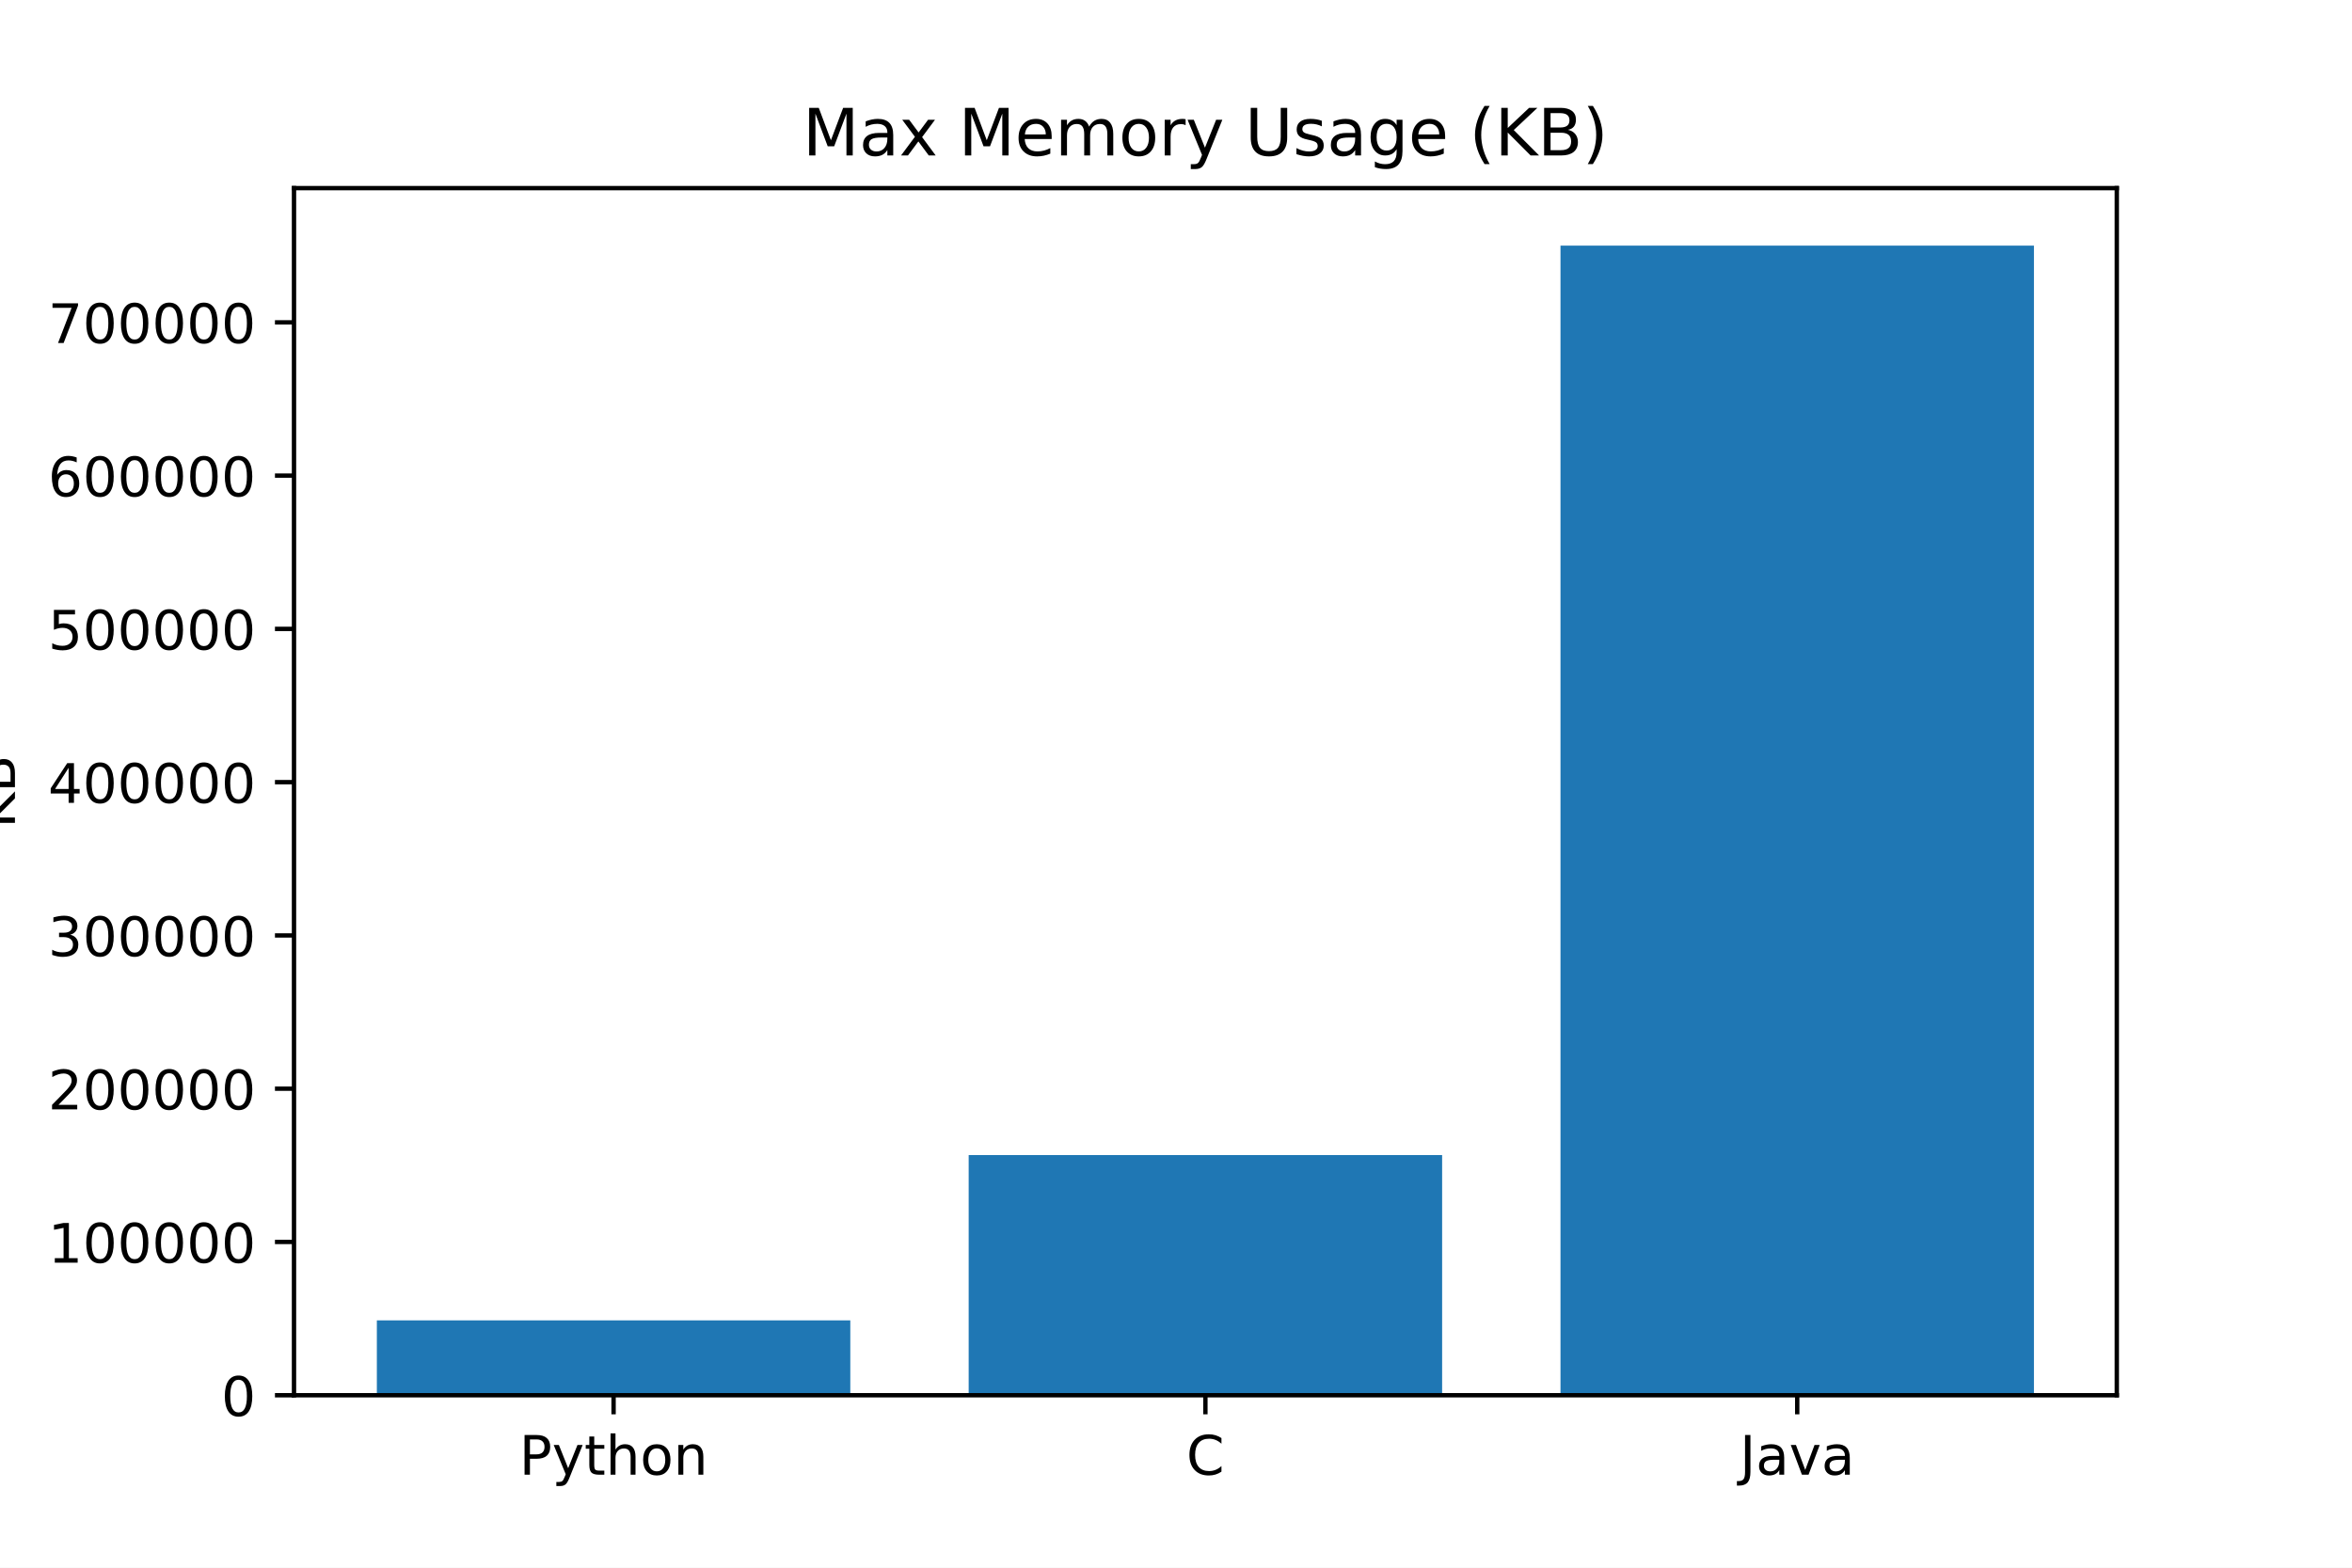
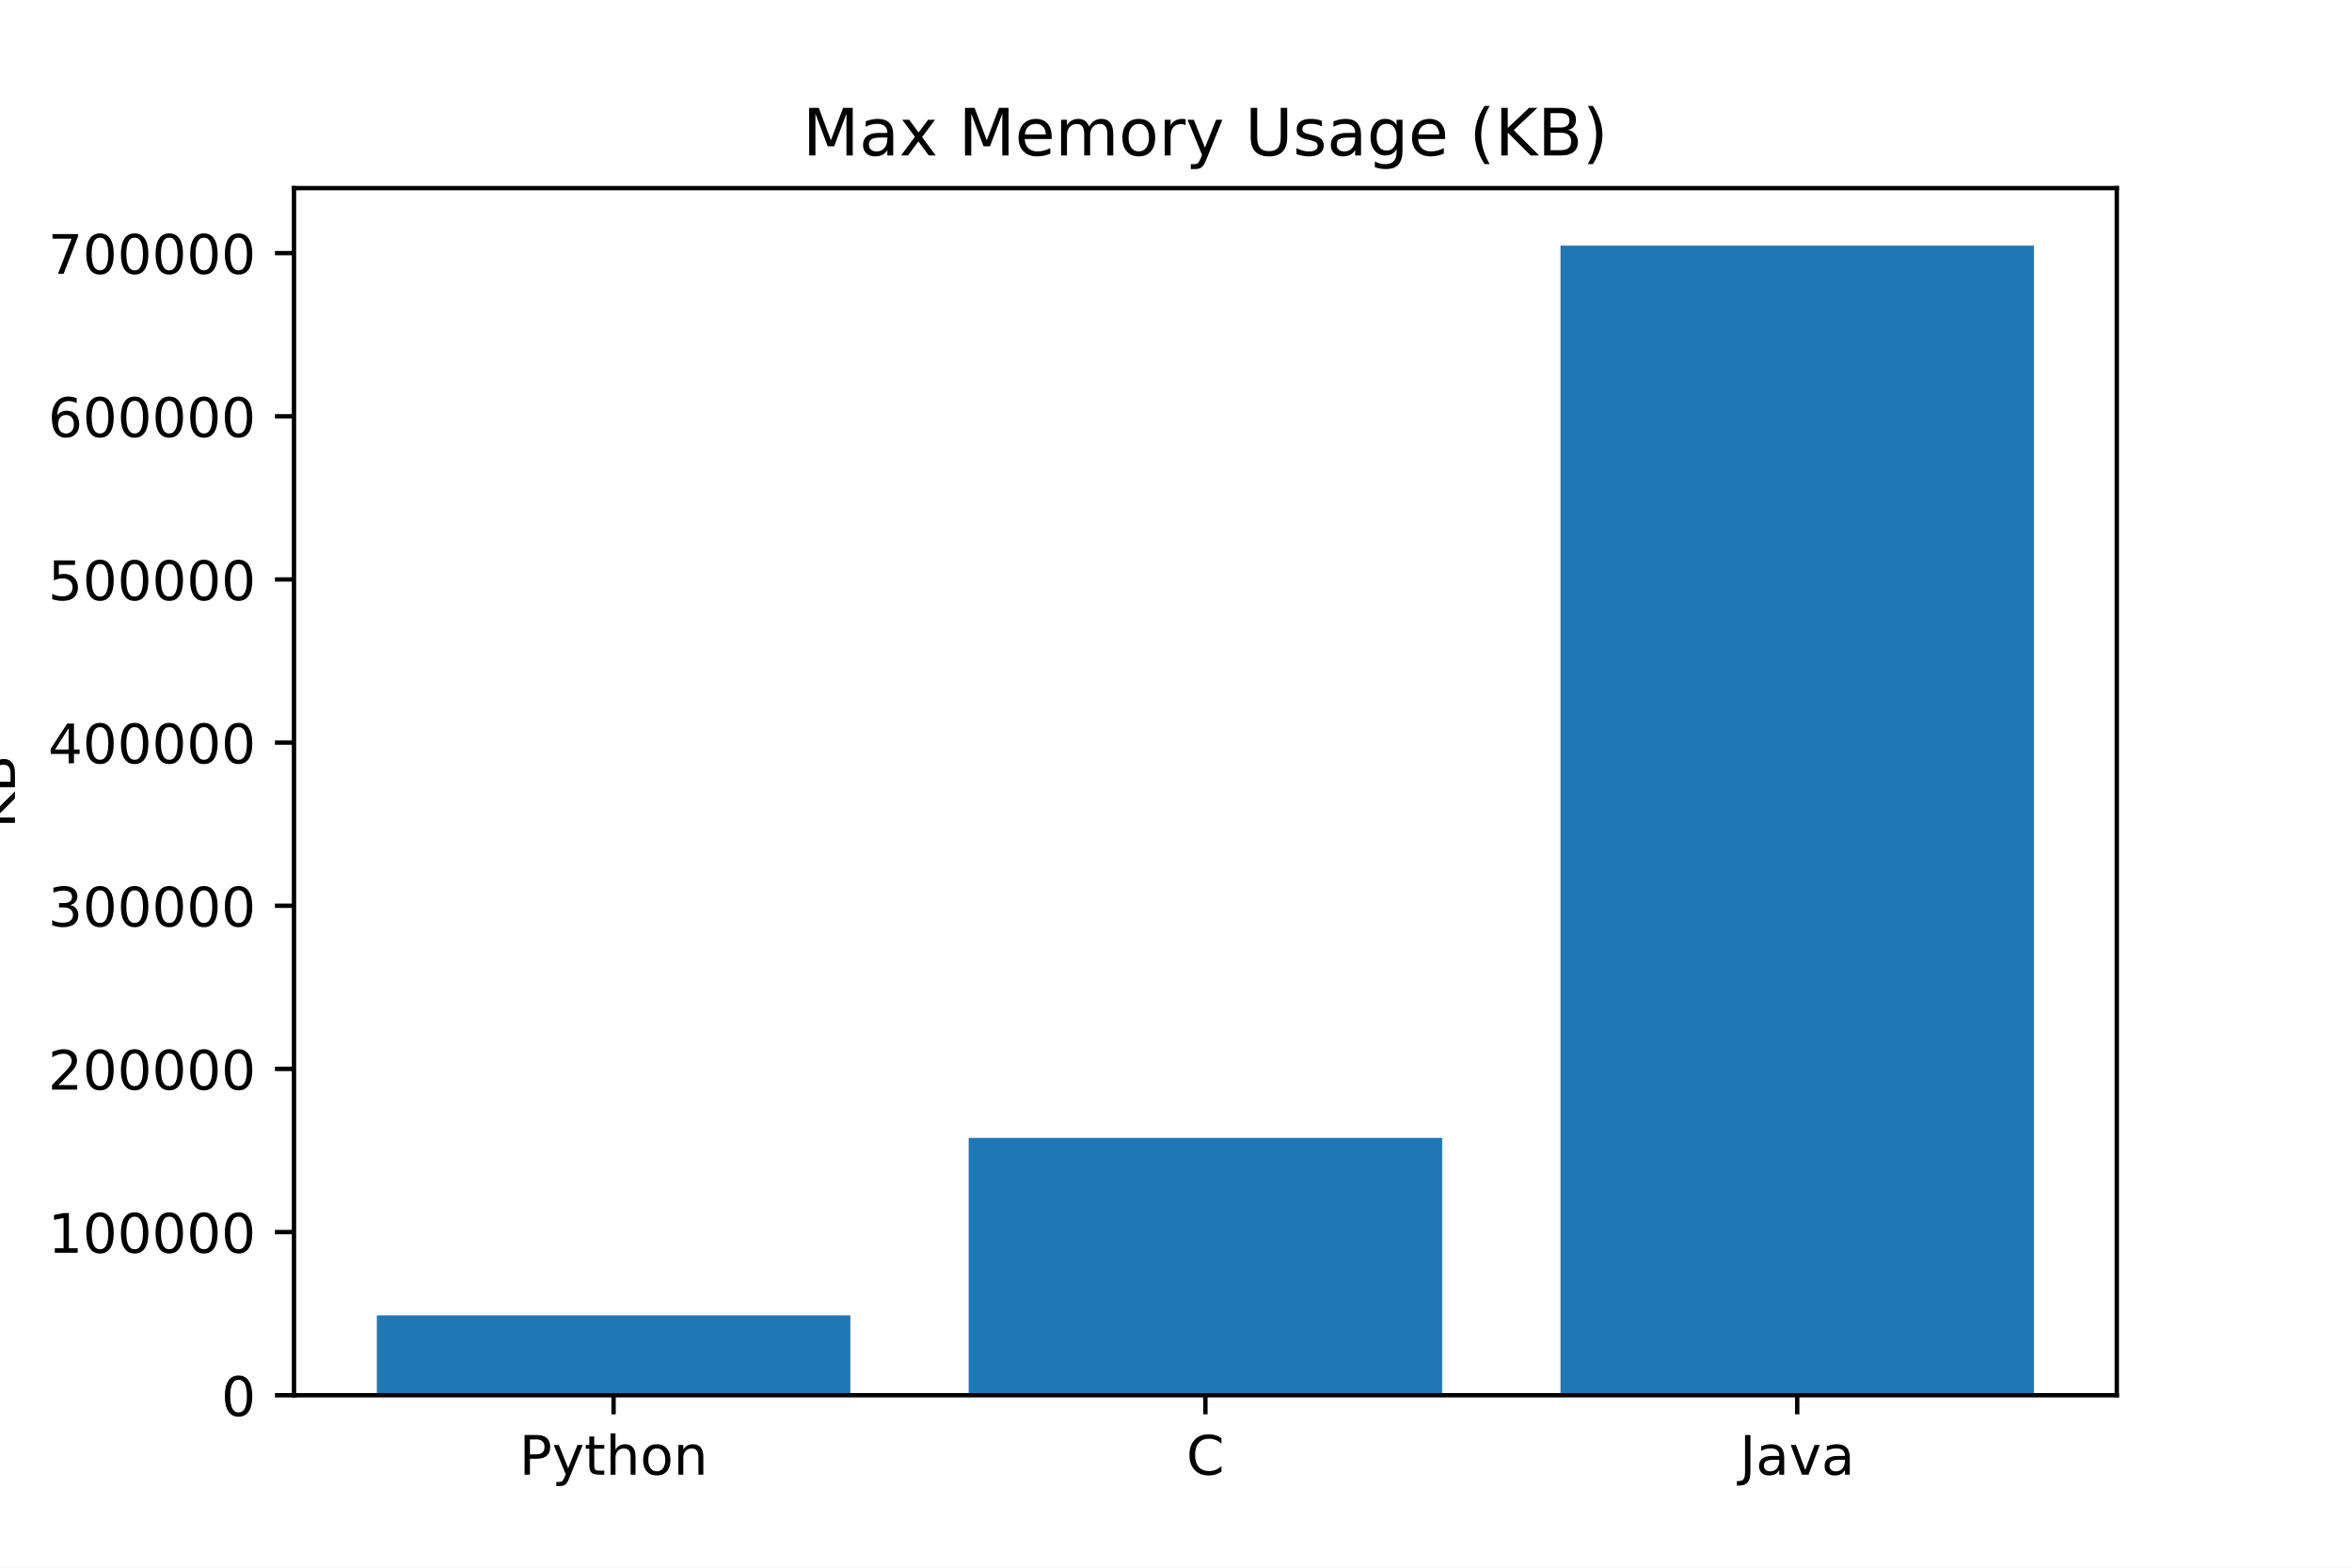
<svg xmlns="http://www.w3.org/2000/svg" xmlns:xlink="http://www.w3.org/1999/xlink" width="432pt" height="288pt" viewBox="0 0 432 288" version="1.1">
  <defs>
    <style type="text/css">*{stroke-linejoin: round; stroke-linecap: butt}</style>
  </defs>
  <g id="figure_1">
    <g id="patch_1">
      <path d="M 0 288  L 432 288  L 432 0  L 0 0  z " style="fill: #ffffff" />
    </g>
    <g id="axes_1">
      <g id="patch_2">
        <path d="M 54 256.32  L 388.8 256.32  L 388.8 34.56  L 54 34.56  z " style="fill: #ffffff" />
      </g>
      <g id="patch_3">
-         <path d="M 69.218 256.32  L 156.179 256.32  L 156.179 242.564  L 69.218 242.564  z " clip-path="url(#pd049c1e8f1)" style="fill: #1f77b4" />
+         <path d="M 69.218 256.32  L 156.179 256.32  L 156.179 241.645  L 69.218 241.645  z " clip-path="url(#pe360403e5d)" style="fill: #1f77b4" />
      </g>
      <g id="patch_4">
-         <path d="M 177.919 256.32  L 264.881 256.32  L 264.881 212.2  L 177.919 212.2  z " clip-path="url(#pd049c1e8f1)" style="fill: #1f77b4" />
+         <path d="M 177.919 256.32  L 264.881 256.32  L 264.881 209.047  L 177.919 209.047  z " clip-path="url(#pe360403e5d)" style="fill: #1f77b4" />
      </g>
      <g id="patch_5">
-         <path d="M 286.621 256.32  L 373.582 256.32  L 373.582 45.12  L 286.621 45.12  z " clip-path="url(#pd049c1e8f1)" style="fill: #1f77b4" />
+         <path d="M 286.621 256.32  L 373.582 256.32  L 373.582 45.12  L 286.621 45.12  z " clip-path="url(#pe360403e5d)" style="fill: #1f77b4" />
      </g>
      <g id="matplotlib.axis_1">
        <g id="xtick_1">
          <g id="line2d_1">
            <defs>
-               <path id="md23f971708" d="M 0 0  L 0 3.5  " style="stroke: #000000; stroke-width: 0.8" />
+               <path id="m9cf4591e2b" d="M 0 0  L 0 3.5  " style="stroke: #000000; stroke-width: 0.8" />
            </defs>
            <g>
-               <use xlink:href="#md23f971708" x="112.699" y="256.32" style="stroke: #000000; stroke-width: 0.8" />
+               <use xlink:href="#m9cf4591e2b" x="112.699" y="256.32" style="stroke: #000000; stroke-width: 0.8" />
            </g>
          </g>
          <g id="text_1">
            <g transform="translate(95.36745 270.9184) scale(0.1 -0.1)">
              <defs>
                <path id="DejaVuSans-50" d="M 1259 4147  L 1259 2394  L 2053 2394  Q 2494 2394 2734 2622  Q 2975 2850 2975 3272  Q 2975 3691 2734 3919  Q 2494 4147 2053 4147  L 1259 4147  z M 628 4666  L 2053 4666  Q 2838 4666 3239 4311  Q 3641 3956 3641 3272  Q 3641 2581 3239 2228  Q 2838 1875 2053 1875  L 1259 1875  L 1259 0  L 628 0  L 628 4666  z " transform="scale(0.015625)" />
                <path id="DejaVuSans-79" d="M 2059 -325  Q 1816 -950 1584 -1140  Q 1353 -1331 966 -1331  L 506 -1331  L 506 -850  L 844 -850  Q 1081 -850 1212 -737  Q 1344 -625 1503 -206  L 1606 56  L 191 3500  L 800 3500  L 1894 763  L 2988 3500  L 3597 3500  L 2059 -325  z " transform="scale(0.015625)" />
                <path id="DejaVuSans-74" d="M 1172 4494  L 1172 3500  L 2356 3500  L 2356 3053  L 1172 3053  L 1172 1153  Q 1172 725 1289 603  Q 1406 481 1766 481  L 2356 481  L 2356 0  L 1766 0  Q 1100 0 847 248  Q 594 497 594 1153  L 594 3053  L 172 3053  L 172 3500  L 594 3500  L 594 4494  L 1172 4494  z " transform="scale(0.015625)" />
                <path id="DejaVuSans-68" d="M 3513 2113  L 3513 0  L 2938 0  L 2938 2094  Q 2938 2591 2744 2837  Q 2550 3084 2163 3084  Q 1697 3084 1428 2787  Q 1159 2491 1159 1978  L 1159 0  L 581 0  L 581 4863  L 1159 4863  L 1159 2956  Q 1366 3272 1645 3428  Q 1925 3584 2291 3584  Q 2894 3584 3203 3211  Q 3513 2838 3513 2113  z " transform="scale(0.015625)" />
                <path id="DejaVuSans-6f" d="M 1959 3097  Q 1497 3097 1228 2736  Q 959 2375 959 1747  Q 959 1119 1226 758  Q 1494 397 1959 397  Q 2419 397 2687 759  Q 2956 1122 2956 1747  Q 2956 2369 2687 2733  Q 2419 3097 1959 3097  z M 1959 3584  Q 2709 3584 3137 3096  Q 3566 2609 3566 1747  Q 3566 888 3137 398  Q 2709 -91 1959 -91  Q 1206 -91 779 398  Q 353 888 353 1747  Q 353 2609 779 3096  Q 1206 3584 1959 3584  z " transform="scale(0.015625)" />
                <path id="DejaVuSans-6e" d="M 3513 2113  L 3513 0  L 2938 0  L 2938 2094  Q 2938 2591 2744 2837  Q 2550 3084 2163 3084  Q 1697 3084 1428 2787  Q 1159 2491 1159 1978  L 1159 0  L 581 0  L 581 3500  L 1159 3500  L 1159 2956  Q 1366 3272 1645 3428  Q 1925 3584 2291 3584  Q 2894 3584 3203 3211  Q 3513 2838 3513 2113  z " transform="scale(0.015625)" />
              </defs>
              <use xlink:href="#DejaVuSans-50" />
              <use xlink:href="#DejaVuSans-79" transform="translate(60.30273 0)" />
              <use xlink:href="#DejaVuSans-74" transform="translate(119.4824 0)" />
              <use xlink:href="#DejaVuSans-68" transform="translate(158.6914 0)" />
              <use xlink:href="#DejaVuSans-6f" transform="translate(222.0703 0)" />
              <use xlink:href="#DejaVuSans-6e" transform="translate(283.252 0)" />
            </g>
          </g>
        </g>
        <g id="xtick_2">
          <g id="line2d_2">
            <g>
-               <use xlink:href="#md23f971708" x="221.4" y="256.32" style="stroke: #000000; stroke-width: 0.8" />
+               <use xlink:href="#m9cf4591e2b" x="221.4" y="256.32" style="stroke: #000000; stroke-width: 0.8" />
            </g>
          </g>
          <g id="text_2">
            <g transform="translate(217.9086 270.9184) scale(0.1 -0.1)">
              <defs>
                <path id="DejaVuSans-43" d="M 4122 4306  L 4122 3641  Q 3803 3938 3442 4084  Q 3081 4231 2675 4231  Q 1875 4231 1450 3742  Q 1025 3253 1025 2328  Q 1025 1406 1450 917  Q 1875 428 2675 428  Q 3081 428 3442 575  Q 3803 722 4122 1019  L 4122 359  Q 3791 134 3420 21  Q 3050 -91 2638 -91  Q 1578 -91 968 557  Q 359 1206 359 2328  Q 359 3453 968 4101  Q 1578 4750 2638 4750  Q 3056 4750 3426 4639  Q 3797 4528 4122 4306  z " transform="scale(0.015625)" />
              </defs>
              <use xlink:href="#DejaVuSans-43" />
            </g>
          </g>
        </g>
        <g id="xtick_3">
          <g id="line2d_3">
            <g>
-               <use xlink:href="#md23f971708" x="330.101" y="256.32" style="stroke: #000000; stroke-width: 0.8" />
+               <use xlink:href="#m9cf4591e2b" x="330.101" y="256.32" style="stroke: #000000; stroke-width: 0.8" />
            </g>
          </g>
          <g id="text_3">
            <g transform="translate(319.5388 270.9184) scale(0.1 -0.1)">
              <defs>
                <path id="DejaVuSans-4a" d="M 628 4666  L 1259 4666  L 1259 325  Q 1259 -519 939 -900  Q 619 -1281 -91 -1281  L -331 -1281  L -331 -750  L -134 -750  Q 284 -750 456 -515  Q 628 -281 628 325  L 628 4666  z " transform="scale(0.015625)" />
                <path id="DejaVuSans-61" d="M 2194 1759  Q 1497 1759 1228 1600  Q 959 1441 959 1056  Q 959 750 1161 570  Q 1363 391 1709 391  Q 2188 391 2477 730  Q 2766 1069 2766 1631  L 2766 1759  L 2194 1759  z M 3341 1997  L 3341 0  L 2766 0  L 2766 531  Q 2569 213 2275 61  Q 1981 -91 1556 -91  Q 1019 -91 701 211  Q 384 513 384 1019  Q 384 1609 779 1909  Q 1175 2209 1959 2209  L 2766 2209  L 2766 2266  Q 2766 2663 2505 2880  Q 2244 3097 1772 3097  Q 1472 3097 1187 3025  Q 903 2953 641 2809  L 641 3341  Q 956 3463 1253 3523  Q 1550 3584 1831 3584  Q 2591 3584 2966 3190  Q 3341 2797 3341 1997  z " transform="scale(0.015625)" />
                <path id="DejaVuSans-76" d="M 191 3500  L 800 3500  L 1894 563  L 2988 3500  L 3597 3500  L 2284 0  L 1503 0  L 191 3500  z " transform="scale(0.015625)" />
              </defs>
              <use xlink:href="#DejaVuSans-4a" />
              <use xlink:href="#DejaVuSans-61" transform="translate(29.49219 0)" />
              <use xlink:href="#DejaVuSans-76" transform="translate(90.77148 0)" />
              <use xlink:href="#DejaVuSans-61" transform="translate(149.9512 0)" />
            </g>
          </g>
        </g>
      </g>
      <g id="matplotlib.axis_2">
        <g id="ytick_1">
          <g id="line2d_4">
            <defs>
-               <path id="m2486674ae5" d="M 0 0  L -3.5 0  " style="stroke: #000000; stroke-width: 0.8" />
+               <path id="m3b04220ef2" d="M 0 0  L -3.5 0  " style="stroke: #000000; stroke-width: 0.8" />
            </defs>
            <g>
-               <use xlink:href="#m2486674ae5" x="54" y="256.32" style="stroke: #000000; stroke-width: 0.8" />
+               <use xlink:href="#m3b04220ef2" x="54" y="256.32" style="stroke: #000000; stroke-width: 0.8" />
            </g>
          </g>
          <g id="text_4">
            <g transform="translate(40.6375 260.1192) scale(0.1 -0.1)">
              <defs>
                <path id="DejaVuSans-30" d="M 2034 4250  Q 1547 4250 1301 3770  Q 1056 3291 1056 2328  Q 1056 1369 1301 889  Q 1547 409 2034 409  Q 2525 409 2770 889  Q 3016 1369 3016 2328  Q 3016 3291 2770 3770  Q 2525 4250 2034 4250  z M 2034 4750  Q 2819 4750 3233 4129  Q 3647 3509 3647 2328  Q 3647 1150 3233 529  Q 2819 -91 2034 -91  Q 1250 -91 836 529  Q 422 1150 422 2328  Q 422 3509 836 4129  Q 1250 4750 2034 4750  z " transform="scale(0.015625)" />
              </defs>
              <use xlink:href="#DejaVuSans-30" />
            </g>
          </g>
        </g>
        <g id="ytick_2">
          <g id="line2d_5">
            <g>
-               <use xlink:href="#m2486674ae5" x="54" y="228.162" style="stroke: #000000; stroke-width: 0.8" />
+               <use xlink:href="#m3b04220ef2" x="54" y="226.346" style="stroke: #000000; stroke-width: 0.8" />
            </g>
          </g>
          <g id="text_5">
-             <g transform="translate(8.825 231.9616) scale(0.1 -0.1)">
+             <g transform="translate(8.825 230.1449) scale(0.1 -0.1)">
              <defs>
                <path id="DejaVuSans-31" d="M 794 531  L 1825 531  L 1825 4091  L 703 3866  L 703 4441  L 1819 4666  L 2450 4666  L 2450 531  L 3481 531  L 3481 0  L 794 0  L 794 531  z " transform="scale(0.015625)" />
              </defs>
              <use xlink:href="#DejaVuSans-31" />
              <use xlink:href="#DejaVuSans-30" transform="translate(63.62305 0)" />
              <use xlink:href="#DejaVuSans-30" transform="translate(127.2461 0)" />
              <use xlink:href="#DejaVuSans-30" transform="translate(190.8691 0)" />
              <use xlink:href="#DejaVuSans-30" transform="translate(254.4922 0)" />
              <use xlink:href="#DejaVuSans-30" transform="translate(318.1152 0)" />
            </g>
          </g>
        </g>
        <g id="ytick_3">
          <g id="line2d_6">
            <g>
-               <use xlink:href="#m2486674ae5" x="54" y="200.005" style="stroke: #000000; stroke-width: 0.8" />
+               <use xlink:href="#m3b04220ef2" x="54" y="196.371" style="stroke: #000000; stroke-width: 0.8" />
            </g>
          </g>
          <g id="text_6">
-             <g transform="translate(8.825 203.804) scale(0.1 -0.1)">
+             <g transform="translate(8.825 200.1707) scale(0.1 -0.1)">
              <defs>
                <path id="DejaVuSans-32" d="M 1228 531  L 3431 531  L 3431 0  L 469 0  L 469 531  Q 828 903 1448 1529  Q 2069 2156 2228 2338  Q 2531 2678 2651 2914  Q 2772 3150 2772 3378  Q 2772 3750 2511 3984  Q 2250 4219 1831 4219  Q 1534 4219 1204 4116  Q 875 4013 500 3803  L 500 4441  Q 881 4594 1212 4672  Q 1544 4750 1819 4750  Q 2544 4750 2975 4387  Q 3406 4025 3406 3419  Q 3406 3131 3298 2873  Q 3191 2616 2906 2266  Q 2828 2175 2409 1742  Q 1991 1309 1228 531  z " transform="scale(0.015625)" />
              </defs>
              <use xlink:href="#DejaVuSans-32" />
              <use xlink:href="#DejaVuSans-30" transform="translate(63.62305 0)" />
              <use xlink:href="#DejaVuSans-30" transform="translate(127.2461 0)" />
              <use xlink:href="#DejaVuSans-30" transform="translate(190.8691 0)" />
              <use xlink:href="#DejaVuSans-30" transform="translate(254.4922 0)" />
              <use xlink:href="#DejaVuSans-30" transform="translate(318.1152 0)" />
            </g>
          </g>
        </g>
        <g id="ytick_4">
          <g id="line2d_7">
            <g>
-               <use xlink:href="#m2486674ae5" x="54" y="171.847" style="stroke: #000000; stroke-width: 0.8" />
+               <use xlink:href="#m3b04220ef2" x="54" y="166.397" style="stroke: #000000; stroke-width: 0.8" />
            </g>
          </g>
          <g id="text_7">
-             <g transform="translate(8.825 175.6464) scale(0.1 -0.1)">
+             <g transform="translate(8.825 170.1964) scale(0.1 -0.1)">
              <defs>
                <path id="DejaVuSans-33" d="M 2597 2516  Q 3050 2419 3304 2112  Q 3559 1806 3559 1356  Q 3559 666 3084 287  Q 2609 -91 1734 -91  Q 1441 -91 1130 -33  Q 819 25 488 141  L 488 750  Q 750 597 1062 519  Q 1375 441 1716 441  Q 2309 441 2620 675  Q 2931 909 2931 1356  Q 2931 1769 2642 2001  Q 2353 2234 1838 2234  L 1294 2234  L 1294 2753  L 1863 2753  Q 2328 2753 2575 2939  Q 2822 3125 2822 3475  Q 2822 3834 2567 4026  Q 2313 4219 1838 4219  Q 1578 4219 1281 4162  Q 984 4106 628 3988  L 628 4550  Q 988 4650 1302 4700  Q 1616 4750 1894 4750  Q 2613 4750 3031 4423  Q 3450 4097 3450 3541  Q 3450 3153 3228 2886  Q 3006 2619 2597 2516  z " transform="scale(0.015625)" />
              </defs>
              <use xlink:href="#DejaVuSans-33" />
              <use xlink:href="#DejaVuSans-30" transform="translate(63.62305 0)" />
              <use xlink:href="#DejaVuSans-30" transform="translate(127.2461 0)" />
              <use xlink:href="#DejaVuSans-30" transform="translate(190.8691 0)" />
              <use xlink:href="#DejaVuSans-30" transform="translate(254.4922 0)" />
              <use xlink:href="#DejaVuSans-30" transform="translate(318.1152 0)" />
            </g>
          </g>
        </g>
        <g id="ytick_5">
          <g id="line2d_8">
            <g>
-               <use xlink:href="#m2486674ae5" x="54" y="143.69" style="stroke: #000000; stroke-width: 0.8" />
+               <use xlink:href="#m3b04220ef2" x="54" y="136.423" style="stroke: #000000; stroke-width: 0.8" />
            </g>
          </g>
          <g id="text_8">
-             <g transform="translate(8.825 147.4888) scale(0.1 -0.1)">
+             <g transform="translate(8.825 140.2221) scale(0.1 -0.1)">
              <defs>
                <path id="DejaVuSans-34" d="M 2419 4116  L 825 1625  L 2419 1625  L 2419 4116  z M 2253 4666  L 3047 4666  L 3047 1625  L 3713 1625  L 3713 1100  L 3047 1100  L 3047 0  L 2419 0  L 2419 1100  L 313 1100  L 313 1709  L 2253 4666  z " transform="scale(0.015625)" />
              </defs>
              <use xlink:href="#DejaVuSans-34" />
              <use xlink:href="#DejaVuSans-30" transform="translate(63.62305 0)" />
              <use xlink:href="#DejaVuSans-30" transform="translate(127.2461 0)" />
              <use xlink:href="#DejaVuSans-30" transform="translate(190.8691 0)" />
              <use xlink:href="#DejaVuSans-30" transform="translate(254.4922 0)" />
              <use xlink:href="#DejaVuSans-30" transform="translate(318.1152 0)" />
            </g>
          </g>
        </g>
        <g id="ytick_6">
          <g id="line2d_9">
            <g>
-               <use xlink:href="#m2486674ae5" x="54" y="115.532" style="stroke: #000000; stroke-width: 0.8" />
+               <use xlink:href="#m3b04220ef2" x="54" y="106.449" style="stroke: #000000; stroke-width: 0.8" />
            </g>
          </g>
          <g id="text_9">
-             <g transform="translate(8.825 119.3312) scale(0.1 -0.1)">
+             <g transform="translate(8.825 110.2478) scale(0.1 -0.1)">
              <defs>
                <path id="DejaVuSans-35" d="M 691 4666  L 3169 4666  L 3169 4134  L 1269 4134  L 1269 2991  Q 1406 3038 1543 3061  Q 1681 3084 1819 3084  Q 2600 3084 3056 2656  Q 3513 2228 3513 1497  Q 3513 744 3044 326  Q 2575 -91 1722 -91  Q 1428 -91 1123 -41  Q 819 9 494 109  L 494 744  Q 775 591 1075 516  Q 1375 441 1709 441  Q 2250 441 2565 725  Q 2881 1009 2881 1497  Q 2881 1984 2565 2268  Q 2250 2553 1709 2553  Q 1456 2553 1204 2497  Q 953 2441 691 2322  L 691 4666  z " transform="scale(0.015625)" />
              </defs>
              <use xlink:href="#DejaVuSans-35" />
              <use xlink:href="#DejaVuSans-30" transform="translate(63.62305 0)" />
              <use xlink:href="#DejaVuSans-30" transform="translate(127.2461 0)" />
              <use xlink:href="#DejaVuSans-30" transform="translate(190.8691 0)" />
              <use xlink:href="#DejaVuSans-30" transform="translate(254.4922 0)" />
              <use xlink:href="#DejaVuSans-30" transform="translate(318.1152 0)" />
            </g>
          </g>
        </g>
        <g id="ytick_7">
          <g id="line2d_10">
            <g>
-               <use xlink:href="#m2486674ae5" x="54" y="87.374" style="stroke: #000000; stroke-width: 0.8" />
+               <use xlink:href="#m3b04220ef2" x="54" y="76.474" style="stroke: #000000; stroke-width: 0.8" />
            </g>
          </g>
          <g id="text_10">
-             <g transform="translate(8.825 91.17364) scale(0.1 -0.1)">
+             <g transform="translate(8.825 80.27352) scale(0.1 -0.1)">
              <defs>
                <path id="DejaVuSans-36" d="M 2113 2584  Q 1688 2584 1439 2293  Q 1191 2003 1191 1497  Q 1191 994 1439 701  Q 1688 409 2113 409  Q 2538 409 2786 701  Q 3034 994 3034 1497  Q 3034 2003 2786 2293  Q 2538 2584 2113 2584  z M 3366 4563  L 3366 3988  Q 3128 4100 2886 4159  Q 2644 4219 2406 4219  Q 1781 4219 1451 3797  Q 1122 3375 1075 2522  Q 1259 2794 1537 2939  Q 1816 3084 2150 3084  Q 2853 3084 3261 2657  Q 3669 2231 3669 1497  Q 3669 778 3244 343  Q 2819 -91 2113 -91  Q 1303 -91 875 529  Q 447 1150 447 2328  Q 447 3434 972 4092  Q 1497 4750 2381 4750  Q 2619 4750 2861 4703  Q 3103 4656 3366 4563  z " transform="scale(0.015625)" />
              </defs>
              <use xlink:href="#DejaVuSans-36" />
              <use xlink:href="#DejaVuSans-30" transform="translate(63.62305 0)" />
              <use xlink:href="#DejaVuSans-30" transform="translate(127.2461 0)" />
              <use xlink:href="#DejaVuSans-30" transform="translate(190.8691 0)" />
              <use xlink:href="#DejaVuSans-30" transform="translate(254.4922 0)" />
              <use xlink:href="#DejaVuSans-30" transform="translate(318.1152 0)" />
            </g>
          </g>
        </g>
        <g id="ytick_8">
          <g id="line2d_11">
            <g>
-               <use xlink:href="#m2486674ae5" x="54" y="59.217" style="stroke: #000000; stroke-width: 0.8" />
+               <use xlink:href="#m3b04220ef2" x="54" y="46.5" style="stroke: #000000; stroke-width: 0.8" />
            </g>
          </g>
          <g id="text_11">
-             <g transform="translate(8.825 63.01604) scale(0.1 -0.1)">
+             <g transform="translate(8.825 50.29924) scale(0.1 -0.1)">
              <defs>
                <path id="DejaVuSans-37" d="M 525 4666  L 3525 4666  L 3525 4397  L 1831 0  L 1172 0  L 2766 4134  L 525 4134  L 525 4666  z " transform="scale(0.015625)" />
              </defs>
              <use xlink:href="#DejaVuSans-37" />
              <use xlink:href="#DejaVuSans-30" transform="translate(63.62305 0)" />
              <use xlink:href="#DejaVuSans-30" transform="translate(127.2461 0)" />
              <use xlink:href="#DejaVuSans-30" transform="translate(190.8691 0)" />
              <use xlink:href="#DejaVuSans-30" transform="translate(254.4922 0)" />
              <use xlink:href="#DejaVuSans-30" transform="translate(318.1152 0)" />
            </g>
          </g>
        </g>
        <g id="text_12">
          <g transform="translate(2.745312 152.1494) rotate(-90) scale(0.1 -0.1)">
            <defs>
              <path id="DejaVuSans-4b" d="M 628 4666  L 1259 4666  L 1259 2694  L 3353 4666  L 4166 4666  L 1850 2491  L 4331 0  L 3500 0  L 1259 2247  L 1259 0  L 628 0  L 628 4666  z " transform="scale(0.015625)" />
              <path id="DejaVuSans-42" d="M 1259 2228  L 1259 519  L 2272 519  Q 2781 519 3026 730  Q 3272 941 3272 1375  Q 3272 1813 3026 2020  Q 2781 2228 2272 2228  L 1259 2228  z M 1259 4147  L 1259 2741  L 2194 2741  Q 2656 2741 2882 2914  Q 3109 3088 3109 3444  Q 3109 3797 2882 3972  Q 2656 4147 2194 4147  L 1259 4147  z M 628 4666  L 2241 4666  Q 2963 4666 3353 4366  Q 3744 4066 3744 3513  Q 3744 3084 3544 2831  Q 3344 2578 2956 2516  Q 3422 2416 3680 2098  Q 3938 1781 3938 1306  Q 3938 681 3513 340  Q 3088 0 2303 0  L 628 0  L 628 4666  z " transform="scale(0.015625)" />
            </defs>
            <use xlink:href="#DejaVuSans-4b" />
            <use xlink:href="#DejaVuSans-42" transform="translate(65.57617 0)" />
          </g>
        </g>
      </g>
      <g id="patch_6">
        <path d="M 54 256.32  L 54 34.56  " style="fill: none; stroke: #000000; stroke-width: 0.8; stroke-linejoin: miter; stroke-linecap: square" />
      </g>
      <g id="patch_7">
        <path d="M 388.8 256.32  L 388.8 34.56  " style="fill: none; stroke: #000000; stroke-width: 0.8; stroke-linejoin: miter; stroke-linecap: square" />
      </g>
      <g id="patch_8">
        <path d="M 54 256.32  L 388.8 256.32  " style="fill: none; stroke: #000000; stroke-width: 0.8; stroke-linejoin: miter; stroke-linecap: square" />
      </g>
      <g id="patch_9">
        <path d="M 54 34.56  L 388.8 34.56  " style="fill: none; stroke: #000000; stroke-width: 0.8; stroke-linejoin: miter; stroke-linecap: square" />
      </g>
      <g id="text_13">
        <g transform="translate(147.4444 28.56) scale(0.12 -0.12)">
          <defs>
            <path id="DejaVuSans-4d" d="M 628 4666  L 1569 4666  L 2759 1491  L 3956 4666  L 4897 4666  L 4897 0  L 4281 0  L 4281 4097  L 3078 897  L 2444 897  L 1241 4097  L 1241 0  L 628 0  L 628 4666  z " transform="scale(0.015625)" />
            <path id="DejaVuSans-78" d="M 3513 3500  L 2247 1797  L 3578 0  L 2900 0  L 1881 1375  L 863 0  L 184 0  L 1544 1831  L 300 3500  L 978 3500  L 1906 2253  L 2834 3500  L 3513 3500  z " transform="scale(0.015625)" />
            <path id="DejaVuSans-20" transform="scale(0.015625)" />
            <path id="DejaVuSans-65" d="M 3597 1894  L 3597 1613  L 953 1613  Q 991 1019 1311 708  Q 1631 397 2203 397  Q 2534 397 2845 478  Q 3156 559 3463 722  L 3463 178  Q 3153 47 2828 -22  Q 2503 -91 2169 -91  Q 1331 -91 842 396  Q 353 884 353 1716  Q 353 2575 817 3079  Q 1281 3584 2069 3584  Q 2775 3584 3186 3129  Q 3597 2675 3597 1894  z M 3022 2063  Q 3016 2534 2758 2815  Q 2500 3097 2075 3097  Q 1594 3097 1305 2825  Q 1016 2553 972 2059  L 3022 2063  z " transform="scale(0.015625)" />
            <path id="DejaVuSans-6d" d="M 3328 2828  Q 3544 3216 3844 3400  Q 4144 3584 4550 3584  Q 5097 3584 5394 3201  Q 5691 2819 5691 2113  L 5691 0  L 5113 0  L 5113 2094  Q 5113 2597 4934 2840  Q 4756 3084 4391 3084  Q 3944 3084 3684 2787  Q 3425 2491 3425 1978  L 3425 0  L 2847 0  L 2847 2094  Q 2847 2600 2669 2842  Q 2491 3084 2119 3084  Q 1678 3084 1418 2786  Q 1159 2488 1159 1978  L 1159 0  L 581 0  L 581 3500  L 1159 3500  L 1159 2956  Q 1356 3278 1631 3431  Q 1906 3584 2284 3584  Q 2666 3584 2933 3390  Q 3200 3197 3328 2828  z " transform="scale(0.015625)" />
            <path id="DejaVuSans-72" d="M 2631 2963  Q 2534 3019 2420 3045  Q 2306 3072 2169 3072  Q 1681 3072 1420 2755  Q 1159 2438 1159 1844  L 1159 0  L 581 0  L 581 3500  L 1159 3500  L 1159 2956  Q 1341 3275 1631 3429  Q 1922 3584 2338 3584  Q 2397 3584 2469 3576  Q 2541 3569 2628 3553  L 2631 2963  z " transform="scale(0.015625)" />
            <path id="DejaVuSans-55" d="M 556 4666  L 1191 4666  L 1191 1831  Q 1191 1081 1462 751  Q 1734 422 2344 422  Q 2950 422 3222 751  Q 3494 1081 3494 1831  L 3494 4666  L 4128 4666  L 4128 1753  Q 4128 841 3676 375  Q 3225 -91 2344 -91  Q 1459 -91 1007 375  Q 556 841 556 1753  L 556 4666  z " transform="scale(0.015625)" />
            <path id="DejaVuSans-73" d="M 2834 3397  L 2834 2853  Q 2591 2978 2328 3040  Q 2066 3103 1784 3103  Q 1356 3103 1142 2972  Q 928 2841 928 2578  Q 928 2378 1081 2264  Q 1234 2150 1697 2047  L 1894 2003  Q 2506 1872 2764 1633  Q 3022 1394 3022 966  Q 3022 478 2636 193  Q 2250 -91 1575 -91  Q 1294 -91 989 -36  Q 684 19 347 128  L 347 722  Q 666 556 975 473  Q 1284 391 1588 391  Q 1994 391 2212 530  Q 2431 669 2431 922  Q 2431 1156 2273 1281  Q 2116 1406 1581 1522  L 1381 1569  Q 847 1681 609 1914  Q 372 2147 372 2553  Q 372 3047 722 3315  Q 1072 3584 1716 3584  Q 2034 3584 2315 3537  Q 2597 3491 2834 3397  z " transform="scale(0.015625)" />
            <path id="DejaVuSans-67" d="M 2906 1791  Q 2906 2416 2648 2759  Q 2391 3103 1925 3103  Q 1463 3103 1205 2759  Q 947 2416 947 1791  Q 947 1169 1205 825  Q 1463 481 1925 481  Q 2391 481 2648 825  Q 2906 1169 2906 1791  z M 3481 434  Q 3481 -459 3084 -895  Q 2688 -1331 1869 -1331  Q 1566 -1331 1297 -1286  Q 1028 -1241 775 -1147  L 775 -588  Q 1028 -725 1275 -790  Q 1522 -856 1778 -856  Q 2344 -856 2625 -561  Q 2906 -266 2906 331  L 2906 616  Q 2728 306 2450 153  Q 2172 0 1784 0  Q 1141 0 747 490  Q 353 981 353 1791  Q 353 2603 747 3093  Q 1141 3584 1784 3584  Q 2172 3584 2450 3431  Q 2728 3278 2906 2969  L 2906 3500  L 3481 3500  L 3481 434  z " transform="scale(0.015625)" />
            <path id="DejaVuSans-28" d="M 1984 4856  Q 1566 4138 1362 3434  Q 1159 2731 1159 2009  Q 1159 1288 1364 580  Q 1569 -128 1984 -844  L 1484 -844  Q 1016 -109 783 600  Q 550 1309 550 2009  Q 550 2706 781 3412  Q 1013 4119 1484 4856  L 1984 4856  z " transform="scale(0.015625)" />
            <path id="DejaVuSans-29" d="M 513 4856  L 1013 4856  Q 1481 4119 1714 3412  Q 1947 2706 1947 2009  Q 1947 1309 1714 600  Q 1481 -109 1013 -844  L 513 -844  Q 928 -128 1133 580  Q 1338 1288 1338 2009  Q 1338 2731 1133 3434  Q 928 4138 513 4856  z " transform="scale(0.015625)" />
          </defs>
          <use xlink:href="#DejaVuSans-4d" />
          <use xlink:href="#DejaVuSans-61" transform="translate(86.2793 0)" />
          <use xlink:href="#DejaVuSans-78" transform="translate(147.5586 0)" />
          <use xlink:href="#DejaVuSans-20" transform="translate(206.7383 0)" />
          <use xlink:href="#DejaVuSans-4d" transform="translate(238.5254 0)" />
          <use xlink:href="#DejaVuSans-65" transform="translate(324.8047 0)" />
          <use xlink:href="#DejaVuSans-6d" transform="translate(386.3281 0)" />
          <use xlink:href="#DejaVuSans-6f" transform="translate(483.7402 0)" />
          <use xlink:href="#DejaVuSans-72" transform="translate(544.9219 0)" />
          <use xlink:href="#DejaVuSans-79" transform="translate(586.0352 0)" />
          <use xlink:href="#DejaVuSans-20" transform="translate(645.2148 0)" />
          <use xlink:href="#DejaVuSans-55" transform="translate(677.002 0)" />
          <use xlink:href="#DejaVuSans-73" transform="translate(750.1953 0)" />
          <use xlink:href="#DejaVuSans-61" transform="translate(802.2949 0)" />
          <use xlink:href="#DejaVuSans-67" transform="translate(863.5742 0)" />
          <use xlink:href="#DejaVuSans-65" transform="translate(927.0508 0)" />
          <use xlink:href="#DejaVuSans-20" transform="translate(988.5742 0)" />
          <use xlink:href="#DejaVuSans-28" transform="translate(1020.361 0)" />
          <use xlink:href="#DejaVuSans-4b" transform="translate(1059.375 0)" />
          <use xlink:href="#DejaVuSans-42" transform="translate(1124.951 0)" />
          <use xlink:href="#DejaVuSans-29" transform="translate(1193.555 0)" />
        </g>
      </g>
    </g>
  </g>
  <defs>
-     <clipPath id="pd049c1e8f1">
+     <clipPath id="pe360403e5d">
      <rect x="54" y="34.56" width="334.8" height="221.76" />
    </clipPath>
  </defs>
</svg>
